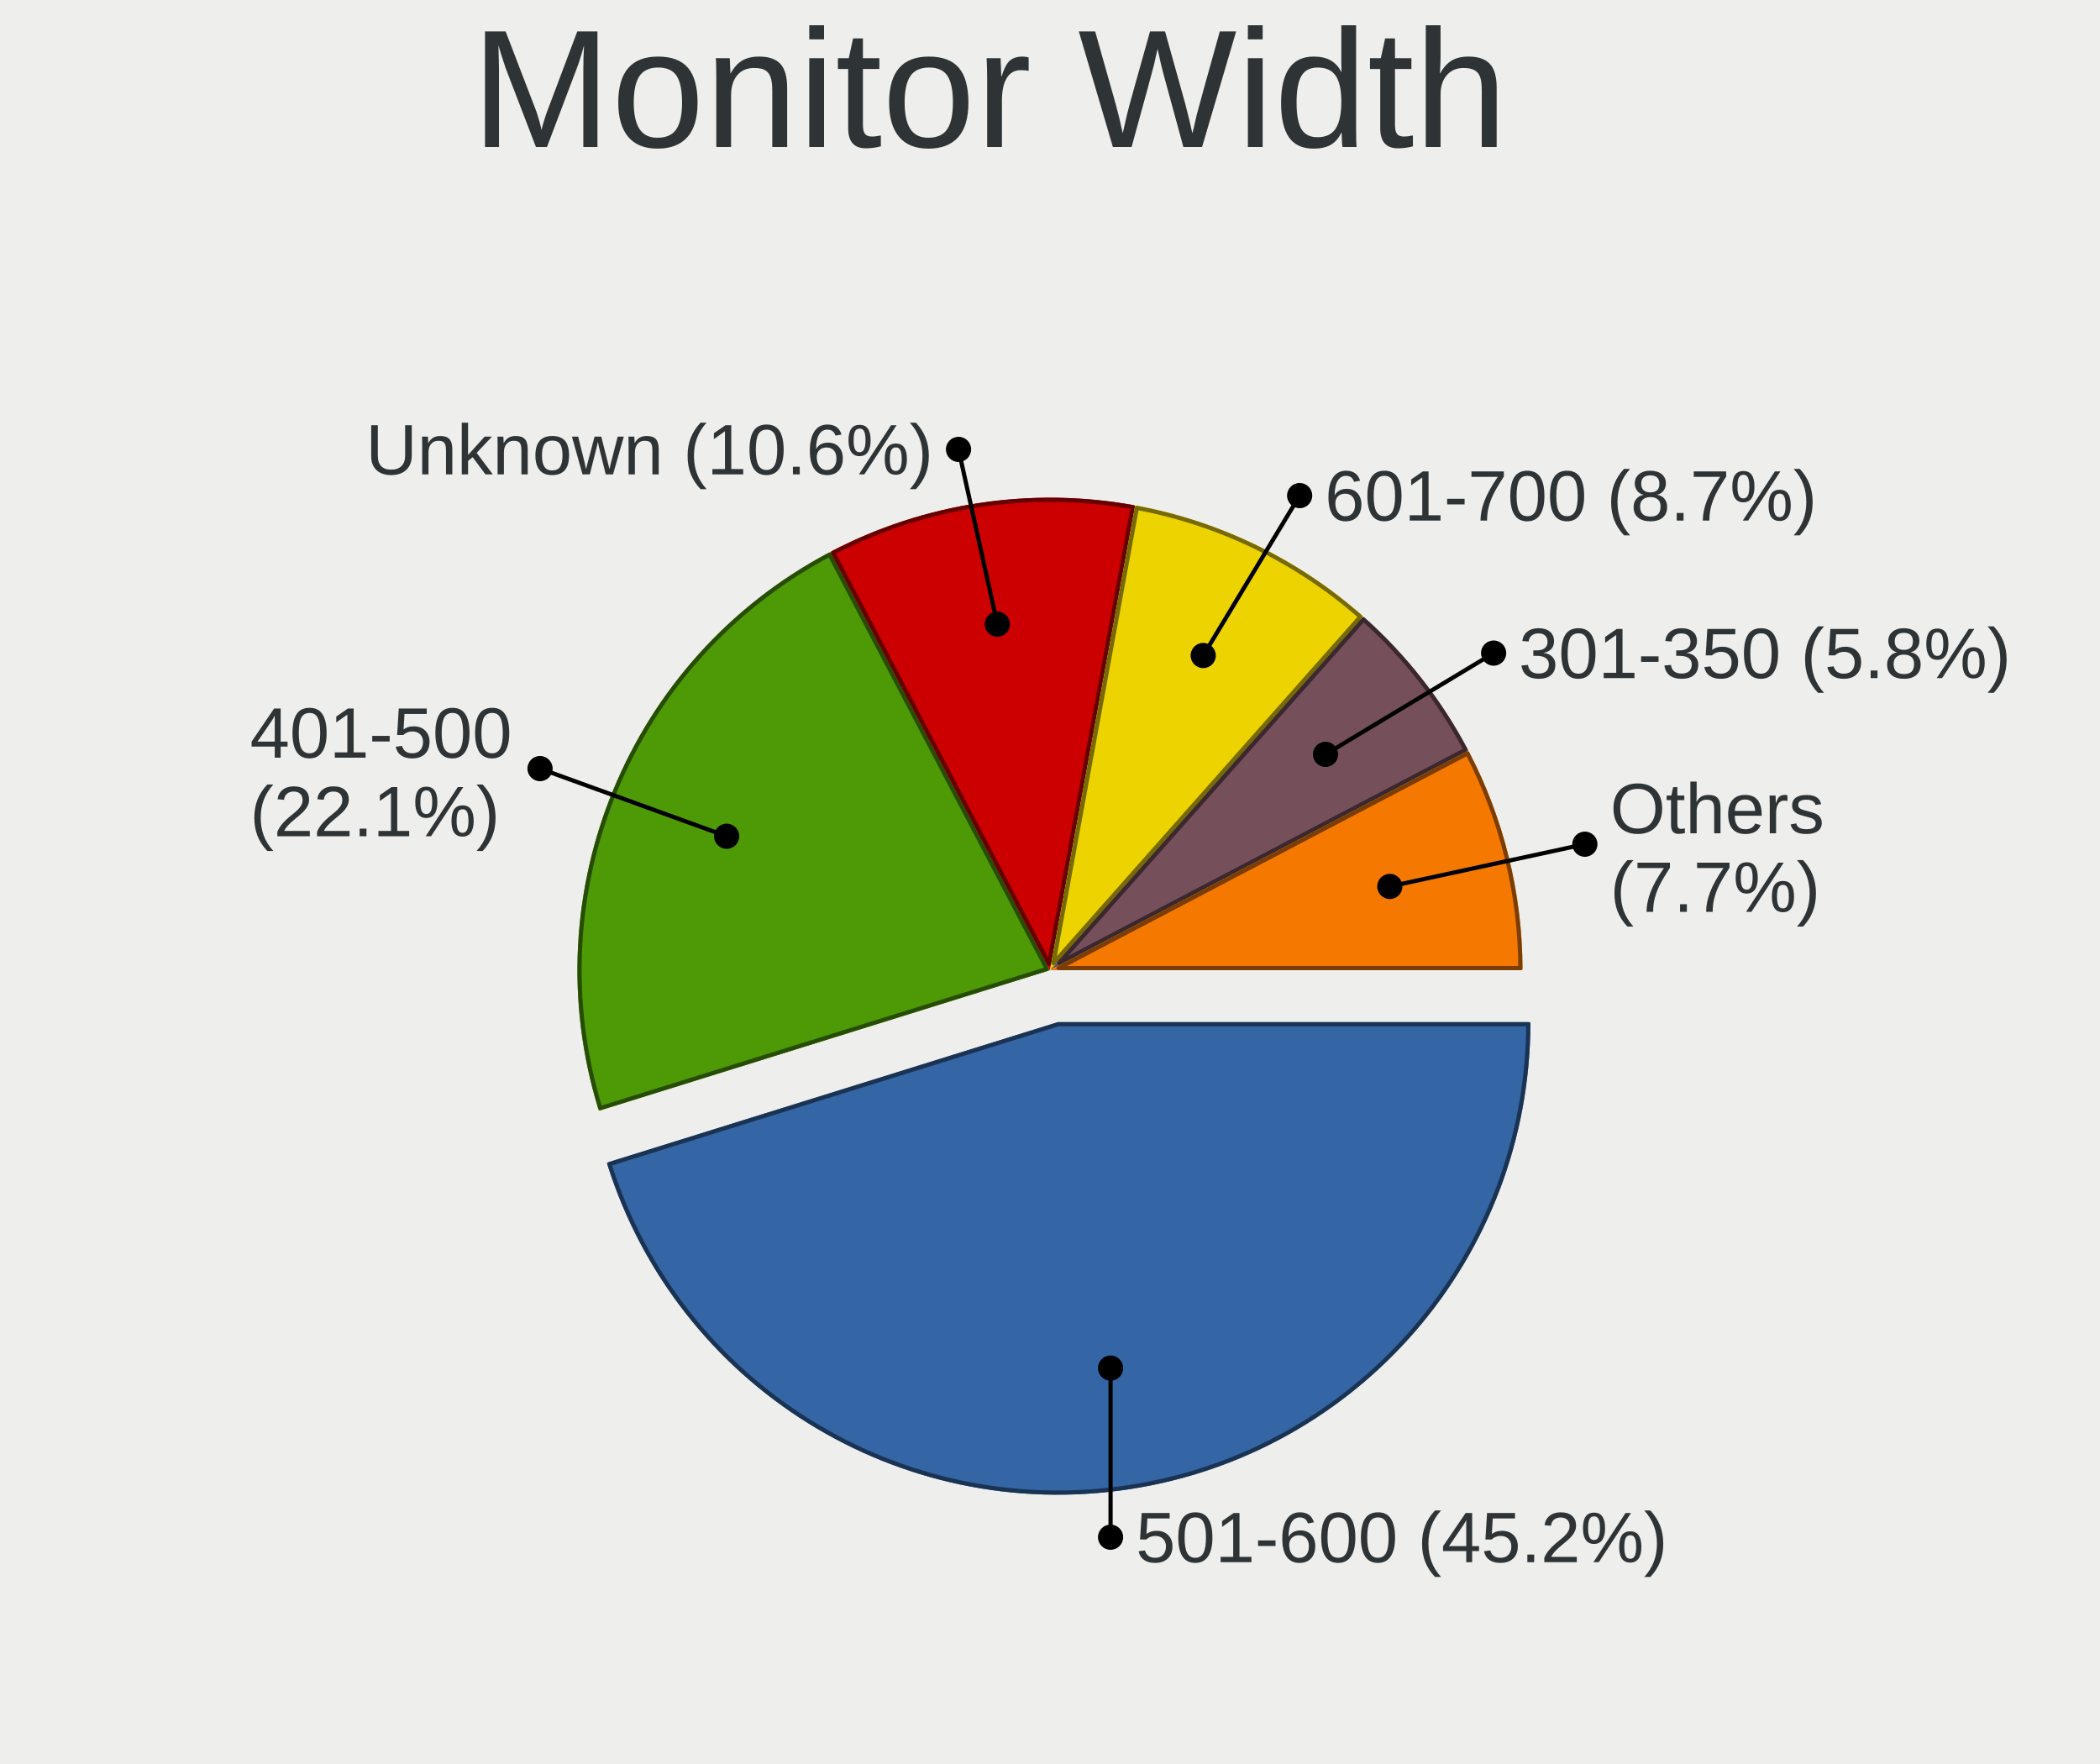
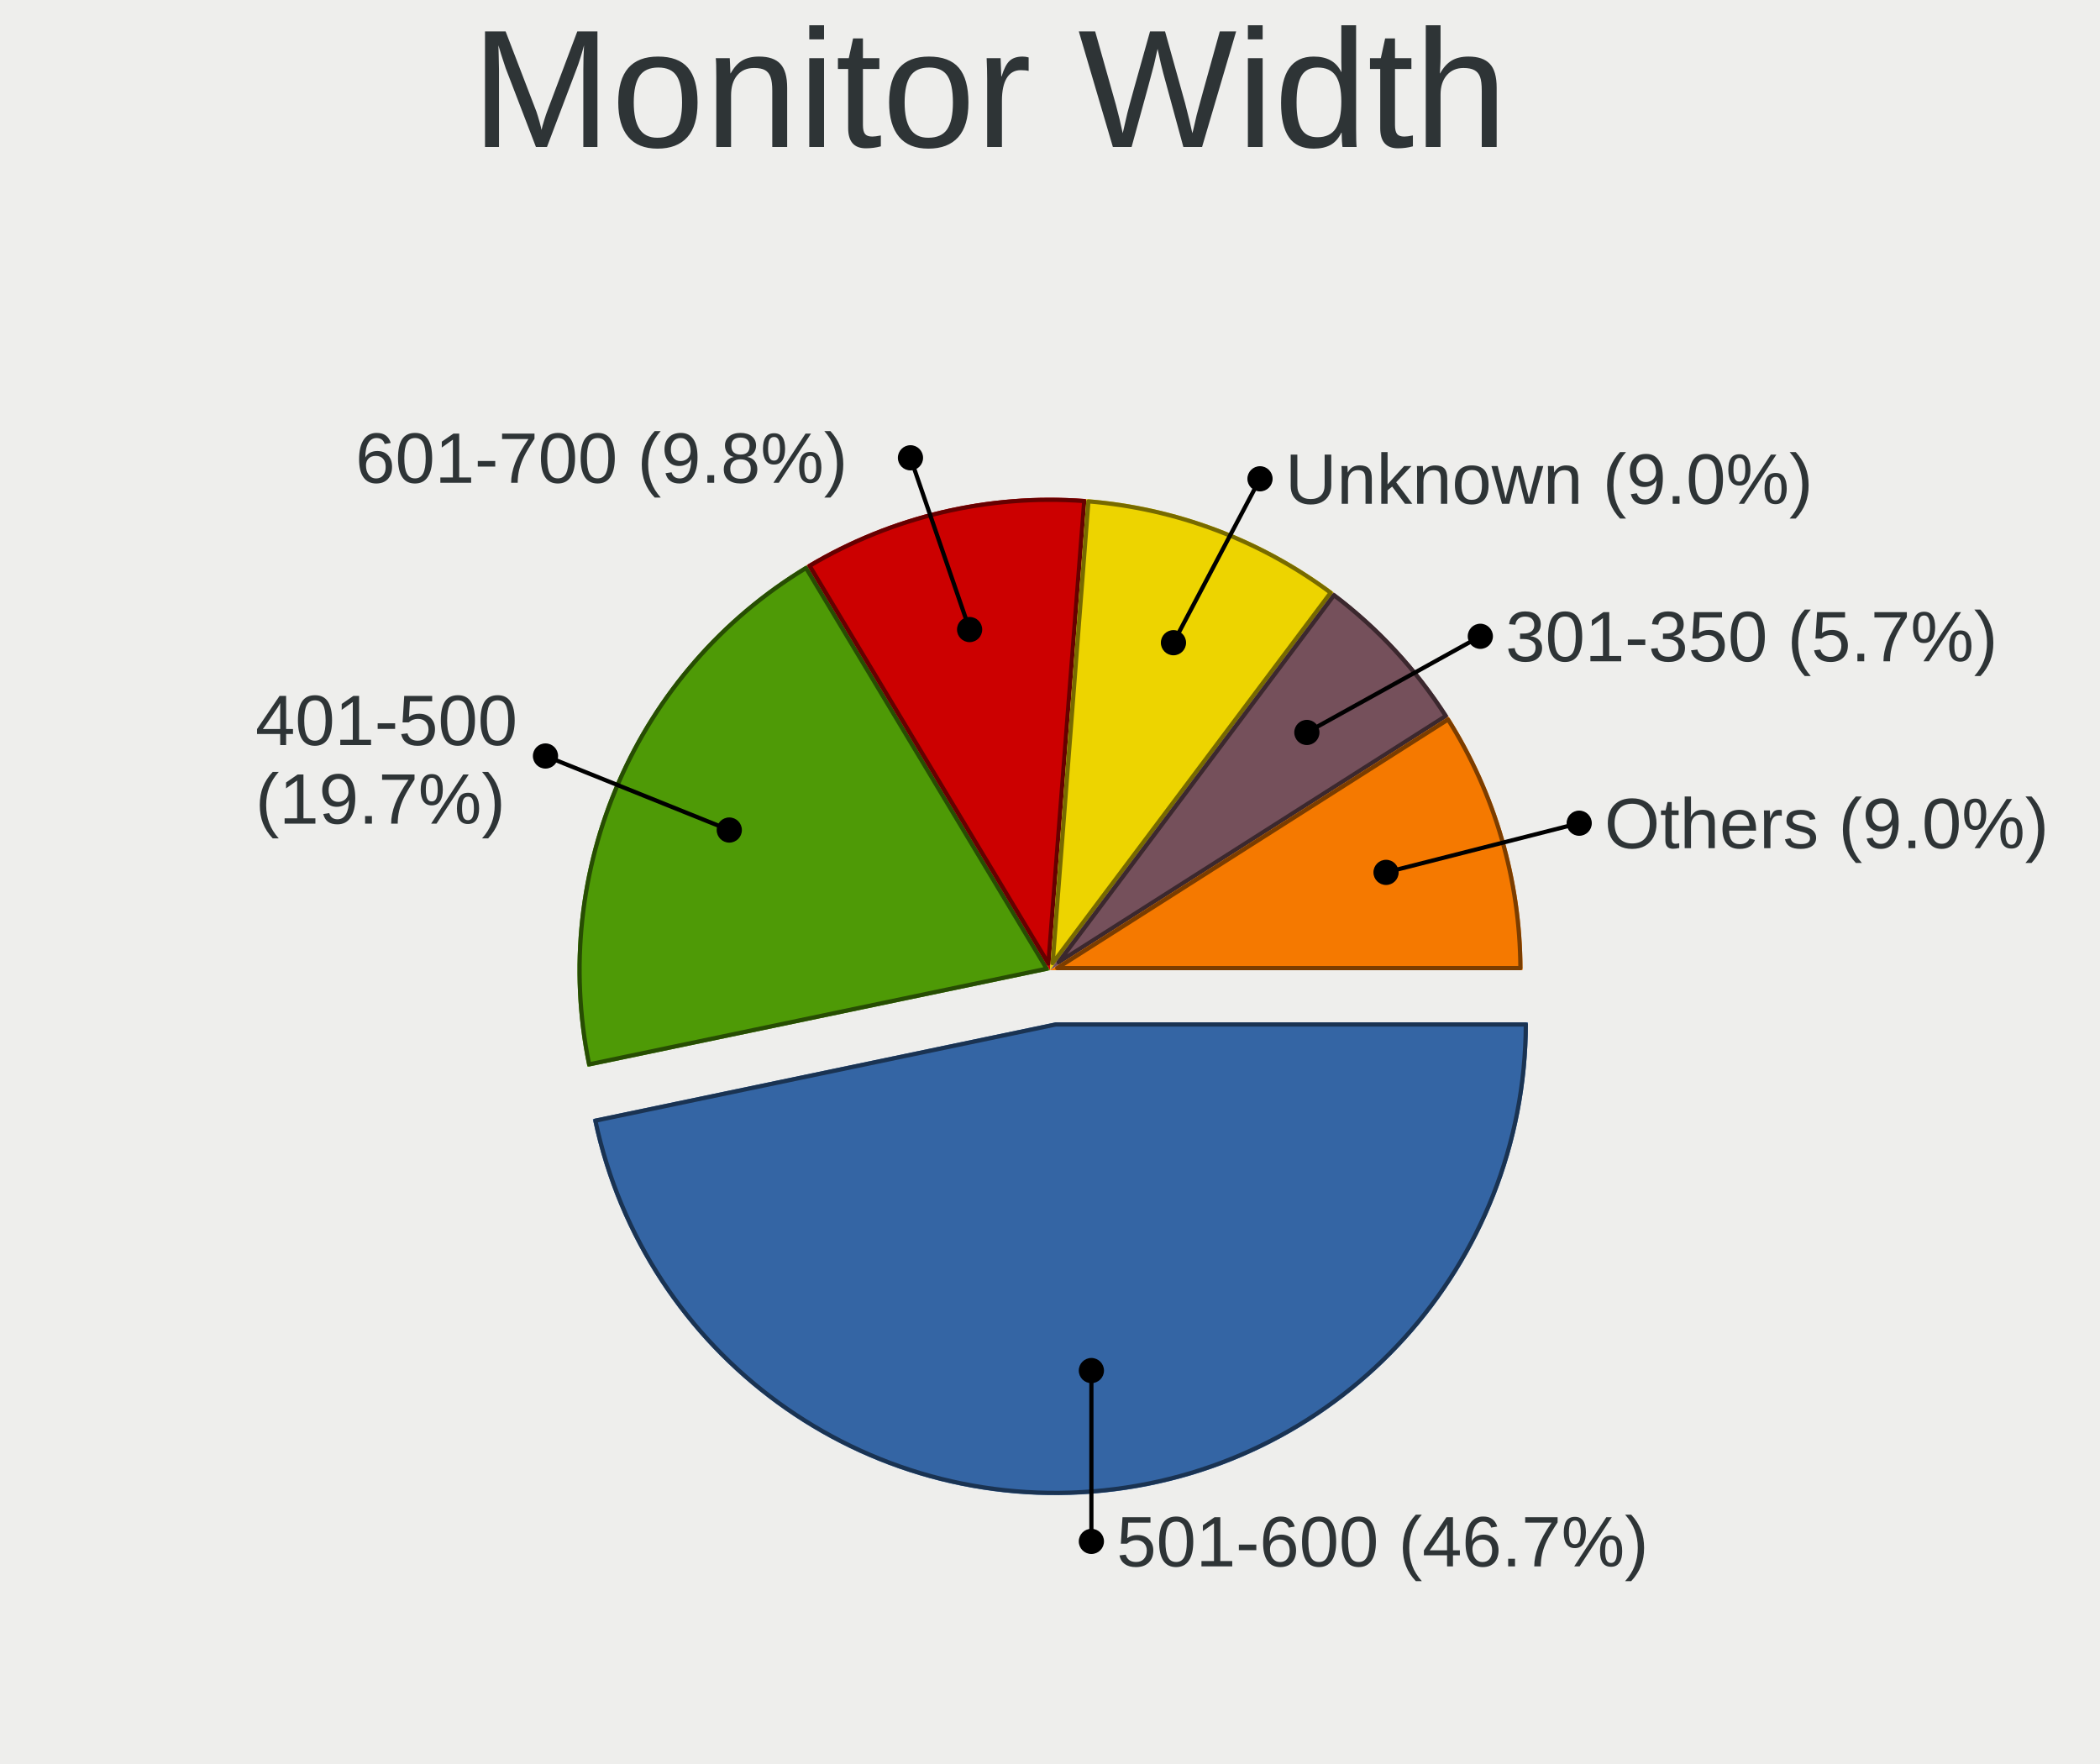
<svg xmlns="http://www.w3.org/2000/svg" width="500" height="420" version="1.0" id="ezcGraph">
  <defs />
  <g id="ezcGraphChart" color-rendering="optimizeQuality" shape-rendering="geometricPrecision" text-rendering="optimizeLegibility">
    <path d=" M 0,420 L 0,0 L 500,0 L 500,420 L 0,420 z " style="fill: #eeeeec; fill-opacity: 1.00; stroke: none;" id="ezcGraphPolygon_1" />
    <path d=" M 0,42 L 0,0 L 500,0 L 500,42 L 0,42 z " style="fill: #000000; fill-opacity: 0.00; stroke: none;" id="ezcGraphPolygon_2" />
-     <path d="M 251.88,243.36 L 364.38,243.36 A 112.50,112.50 0 0,1 144.47,276.83 z" style="fill: #3465a4; fill-opacity: 1.00; stroke: none; cursor: pointer;" id="ezcGraphCircleSector_4" />
-     <path d="M 251.96,243.86 L 363.88,243.86 A 112.00,112.00 0 0,1 145.10,277.16 z" style="fill: none; stroke: #1a3352; stroke-width: 1; stroke-opacity: 1.00; stroke-linecap: round; stroke-linejoin: round;" id="ezcGraphCircleSector_5" />
-     <path d="M 250.00,231.00 L 142.59,264.47 A 112.50,112.50 0 0,1 197.72,131.39 z" style="fill: #4e9a06; fill-opacity: 1.00; stroke: none; cursor: pointer;" id="ezcGraphCircleSector_6" />
-     <path d="M 249.28,230.70 L 142.92,263.84 A 112.00,112.00 0 0,1 197.51,132.06 z" style="fill: none; stroke: #274d03; stroke-width: 1; stroke-opacity: 1.00; stroke-linecap: round; stroke-linejoin: round;" id="ezcGraphCircleSector_7" />
-     <path d="M 250.00,231.00 L 197.72,131.39 A 112.50,112.50 0 0,1 270.28,120.34 z" style="fill: #cc0000; fill-opacity: 1.00; stroke: none; cursor: pointer;" id="ezcGraphCircleSector_8" />
-     <path d="M 249.77,229.48 L 198.39,131.60 A 112.00,112.00 0 0,1 269.70,120.74 z" style="fill: none; stroke: #660000; stroke-width: 1; stroke-opacity: 1.00; stroke-linecap: round; stroke-linejoin: round;" id="ezcGraphCircleSector_9" />
-     <path d="M 250.00,231.00 L 270.28,120.34 A 112.50,112.50 0 0,1 324.60,146.79 z" style="fill: #edd400; fill-opacity: 1.00; stroke: none; cursor: pointer;" id="ezcGraphCircleSector_10" />
-     <path d="M 250.82,229.33 L 270.68,120.92 A 112.00,112.00 0 0,1 323.90,146.84 z" style="fill: none; stroke: #776a00; stroke-width: 1; stroke-opacity: 1.00; stroke-linecap: round; stroke-linejoin: round;" id="ezcGraphCircleSector_11" />
-     <path d="M 250.00,231.00 L 324.60,146.79 A 112.50,112.50 0 0,1 349.61,178.72 z" style="fill: #75505b; fill-opacity: 1.00; stroke: none; cursor: pointer;" id="ezcGraphCircleSector_12" />
-     <path d="M 252.18,229.29 L 324.64,147.50 A 112.00,112.00 0 0,1 348.94,178.51 z" style="fill: none; stroke: #3b282e; stroke-width: 1; stroke-opacity: 1.00; stroke-linecap: round; stroke-linejoin: round;" id="ezcGraphCircleSector_13" />
-     <path d="M 250.00,231.00 L 349.61,178.72 A 112.50,112.50 0 0,1 362.50,231.00 z" style="fill: #f57900; fill-opacity: 1.00; stroke: none;" id="ezcGraphCircleSector_14" />
-     <path d="M 252.03,230.50 L 349.40,179.39 A 112.00,112.00 0 0,1 362.00,230.50 z" style="fill: none; stroke: #7b3d00; stroke-width: 1; stroke-opacity: 1.00; stroke-linecap: round; stroke-linejoin: round;" id="ezcGraphCircleSector_15" />
-     <path d=" M 237.461,148.615 L 228.22,107" style="fill: none; stroke: #000000; stroke-width: 1; stroke-opacity: 1.00; stroke-linecap: round; stroke-linejoin: round;" id="ezcGraphLine_16" />
-     <ellipse cx="237.461" cy="148.615" rx="3" ry="3" style="fill: #000000; fill-opacity: 1.00; stroke: none;" id="ezcGraphCircle_17" />
-     <ellipse cx="228.22" cy="107" rx="3" ry="3" style="fill: #000000; fill-opacity: 1.00; stroke: none;" id="ezcGraphCircle_18" />
-     <path d=" M 173.01,199.11 L 128.583,183" style="fill: none; stroke: #000000; stroke-width: 1; stroke-opacity: 1.00; stroke-linecap: round; stroke-linejoin: round;" id="ezcGraphLine_20" />
-     <ellipse cx="173.01" cy="199.11" rx="3" ry="3" style="fill: #000000; fill-opacity: 1.00; stroke: none;" id="ezcGraphCircle_21" />
-     <ellipse cx="128.583" cy="183" rx="3" ry="3" style="fill: #000000; fill-opacity: 1.00; stroke: none;" id="ezcGraphCircle_22" />
-     <path d=" M 286.481,156.076 L 309.442,118" style="fill: none; stroke: #000000; stroke-width: 1; stroke-opacity: 1.00; stroke-linecap: round; stroke-linejoin: round;" id="ezcGraphLine_24" />
-     <ellipse cx="286.481" cy="156.076" rx="3" ry="3" style="fill: #000000; fill-opacity: 1.00; stroke: none;" id="ezcGraphCircle_25" />
-     <ellipse cx="309.442" cy="118" rx="3" ry="3" style="fill: #000000; fill-opacity: 1.00; stroke: none;" id="ezcGraphCircle_26" />
-     <path d=" M 315.599,179.607 L 355.623,155.5" style="fill: none; stroke: #000000; stroke-width: 1; stroke-opacity: 1.00; stroke-linecap: round; stroke-linejoin: round;" id="ezcGraphLine_28" />
-     <ellipse cx="315.599" cy="179.607" rx="3" ry="3" style="fill: #000000; fill-opacity: 1.00; stroke: none;" id="ezcGraphCircle_29" />
-     <ellipse cx="355.623" cy="155.5" rx="3" ry="3" style="fill: #000000; fill-opacity: 1.00; stroke: none;" id="ezcGraphCircle_30" />
-     <path d=" M 330.912,211.057 L 377.347,201" style="fill: none; stroke: #000000; stroke-width: 1; stroke-opacity: 1.00; stroke-linecap: round; stroke-linejoin: round;" id="ezcGraphLine_32" />
-     <ellipse cx="330.912" cy="211.057" rx="3" ry="3" style="fill: #000000; fill-opacity: 1.00; stroke: none;" id="ezcGraphCircle_33" />
-     <ellipse cx="377.347" cy="201" rx="3" ry="3" style="fill: #000000; fill-opacity: 1.00; stroke: none;" id="ezcGraphCircle_34" />
-     <path d=" M 264.42,325.742 L 264.42,366" style="fill: none; stroke: #000000; stroke-width: 1; stroke-opacity: 1.00; stroke-linecap: round; stroke-linejoin: round;" id="ezcGraphLine_36" />
-     <ellipse cx="264.42" cy="325.742" rx="3" ry="3" style="fill: #000000; fill-opacity: 1.00; stroke: none;" id="ezcGraphCircle_37" />
-     <ellipse cx="264.42" cy="366" rx="3" ry="3" style="fill: #000000; fill-opacity: 1.00; stroke: none;" id="ezcGraphCircle_38" />
+     <path d="M 251.29,243.43 L 363.79,243.43 A 112.50,112.50 0 0,1 141.16,266.45 z" style="fill: #3465a4; fill-opacity: 1.00; stroke: none; cursor: pointer;" id="ezcGraphCircleSector_4" />
+     <path d="M 251.34,243.93 L 363.29,243.93 A 112.00,112.00 0 0,1 141.76,266.83 z" style="fill: none; stroke: #1a3352; stroke-width: 1; stroke-opacity: 1.00; stroke-linecap: round; stroke-linejoin: round;" id="ezcGraphCircleSector_5" />
+     <path d="M 250.00,231.00 L 139.88,254.01 A 112.50,112.50 0 0,1 192.09,134.55 z" style="fill: #4e9a06; fill-opacity: 1.00; stroke: none; cursor: pointer;" id="ezcGraphCircleSector_6" />
+     <path d="M 249.21,230.65 L 140.27,253.42 A 112.00,112.00 0 0,1 191.91,135.24 z" style="fill: none; stroke: #274d03; stroke-width: 1; stroke-opacity: 1.00; stroke-linecap: round; stroke-linejoin: round;" id="ezcGraphCircleSector_7" />
+     <path d="M 250.00,231.00 L 192.09,134.55 A 112.50,112.50 0 0,1 258.68,118.84 z" style="fill: #cc0000; fill-opacity: 1.00; stroke: none; cursor: pointer;" id="ezcGraphCircleSector_8" />
+     <path d="M 249.62,229.40 L 192.77,134.72 A 112.00,112.00 0 0,1 258.15,119.30 z" style="fill: none; stroke: #660000; stroke-width: 1; stroke-opacity: 1.00; stroke-linecap: round; stroke-linejoin: round;" id="ezcGraphCircleSector_9" />
+     <path d="M 250.00,231.00 L 258.68,118.84 A 112.50,112.50 0 0,1 317.52,141.02 z" style="fill: #edd400; fill-opacity: 1.00; stroke: none; cursor: pointer;" id="ezcGraphCircleSector_10" />
+     <path d="M 250.63,229.33 L 259.14,119.37 A 112.00,112.00 0 0,1 316.82,141.12 z" style="fill: none; stroke: #776a00; stroke-width: 1; stroke-opacity: 1.00; stroke-linecap: round; stroke-linejoin: round;" id="ezcGraphCircleSector_11" />
+     <path d="M 250.00,231.00 L 317.52,141.02 A 112.50,112.50 0 0,1 344.92,170.62 z" style="fill: #75505b; fill-opacity: 1.00; stroke: none; cursor: pointer;" id="ezcGraphCircleSector_12" />
+     <path d="M 252.05,229.11 L 317.62,141.72 A 112.00,112.00 0 0,1 344.23,170.47 z" style="fill: none; stroke: #3b282e; stroke-width: 1; stroke-opacity: 1.00; stroke-linecap: round; stroke-linejoin: round;" id="ezcGraphCircleSector_13" />
+     <path d="M 250.00,231.00 L 344.92,170.62 A 112.50,112.50 0 0,1 362.50,231.00 z" style="fill: #f57900; fill-opacity: 1.00; stroke: none;" id="ezcGraphCircleSector_14" />
+     <path d="M 251.72,230.50 L 344.77,171.31 A 112.00,112.00 0 0,1 362.00,230.50 z" style="fill: none; stroke: #7b3d00; stroke-width: 1; stroke-opacity: 1.00; stroke-linecap: round; stroke-linejoin: round;" id="ezcGraphCircleSector_15" />
+     <path d=" M 230.859,149.895 L 216.779,109" style="fill: none; stroke: #000000; stroke-width: 1; stroke-opacity: 1.00; stroke-linecap: round; stroke-linejoin: round;" id="ezcGraphLine_16" />
+     <ellipse cx="230.859" cy="149.895" rx="3" ry="3" style="fill: #000000; fill-opacity: 1.00; stroke: none;" id="ezcGraphCircle_17" />
+     <ellipse cx="216.779" cy="109" rx="3" ry="3" style="fill: #000000; fill-opacity: 1.00; stroke: none;" id="ezcGraphCircle_18" />
+     <path d=" M 173.64,197.629 L 129.877,180" style="fill: none; stroke: #000000; stroke-width: 1; stroke-opacity: 1.00; stroke-linecap: round; stroke-linejoin: round;" id="ezcGraphLine_20" />
+     <ellipse cx="173.64" cy="197.629" rx="3" ry="3" style="fill: #000000; fill-opacity: 1.00; stroke: none;" id="ezcGraphCircle_21" />
+     <ellipse cx="129.877" cy="180" rx="3" ry="3" style="fill: #000000; fill-opacity: 1.00; stroke: none;" id="ezcGraphCircle_22" />
+     <path d=" M 279.396,153.024 L 300,114" style="fill: none; stroke: #000000; stroke-width: 1; stroke-opacity: 1.00; stroke-linecap: round; stroke-linejoin: round;" id="ezcGraphLine_24" />
+     <ellipse cx="279.396" cy="153.024" rx="3" ry="3" style="fill: #000000; fill-opacity: 1.00; stroke: none;" id="ezcGraphCircle_25" />
+     <ellipse cx="300" cy="114" rx="3" ry="3" style="fill: #000000; fill-opacity: 1.00; stroke: none;" id="ezcGraphCircle_26" />
+     <path d=" M 311.157,174.394 L 352.461,151.5" style="fill: none; stroke: #000000; stroke-width: 1; stroke-opacity: 1.00; stroke-linecap: round; stroke-linejoin: round;" id="ezcGraphLine_28" />
+     <ellipse cx="311.157" cy="174.394" rx="3" ry="3" style="fill: #000000; fill-opacity: 1.00; stroke: none;" id="ezcGraphCircle_29" />
+     <ellipse cx="352.461" cy="151.5" rx="3" ry="3" style="fill: #000000; fill-opacity: 1.00; stroke: none;" id="ezcGraphCircle_30" />
+     <path d=" M 330.012,207.709 L 376,196" style="fill: none; stroke: #000000; stroke-width: 1; stroke-opacity: 1.00; stroke-linecap: round; stroke-linejoin: round;" id="ezcGraphLine_32" />
+     <ellipse cx="330.012" cy="207.709" rx="3" ry="3" style="fill: #000000; fill-opacity: 1.00; stroke: none;" id="ezcGraphCircle_33" />
+     <ellipse cx="376" cy="196" rx="3" ry="3" style="fill: #000000; fill-opacity: 1.00; stroke: none;" id="ezcGraphCircle_34" />
+     <path d=" M 259.854,326.325 L 259.854,367" style="fill: none; stroke: #000000; stroke-width: 1; stroke-opacity: 1.00; stroke-linecap: round; stroke-linejoin: round;" id="ezcGraphLine_36" />
+     <ellipse cx="259.854" cy="326.325" rx="3" ry="3" style="fill: #000000; fill-opacity: 1.00; stroke: none;" id="ezcGraphCircle_37" />
+     <ellipse cx="259.854" cy="367" rx="3" ry="3" style="fill: #000000; fill-opacity: 1.00; stroke: none;" id="ezcGraphCircle_38" />
    <g id="ezcGraphTextBox_3">
      <path d=" M 111.7,42 L 111.7,0.5 L 388.8,0.5 L 388.8,42 L 111.7,42 z " style="fill: #ffffff; fill-opacity: 0.00; stroke: none;" id="ezcGraphPolygon_40" />
      <text id="ezcGraphTextBox_3_text" x="112.2" text-length="275.6px" y="35" style="font-size: 40px; font-family: 'Arial'; fill: #2e3436; fill-opacity: 1.00; stroke: none;">Monitor Width</text>
    </g>
    <g id="ezcGraphTextBox_19" style=" cursor: pointer;">
-       <path d=" M 86.57,116.5 L 86.57,98 L 223.22,98 L 223.22,116.5 L 86.57,116.5 z " style="fill: #ffffff; fill-opacity: 0.00; stroke: none;" id="ezcGraphPolygon_41" />
-       <text id="ezcGraphTextBox_19_text" x="87.07" text-length="135.15px" y="112.95" style="font-size: 17px; font-family: 'Arial'; fill: #2e3436; fill-opacity: 1.00; stroke: none;">Unknown (10.6%)</text>
+       <path d=" M 84.139,118.5 L 84.139,100 L 211.779,100 L 211.779,118.5 L 84.139,118.5 z " style="fill: #ffffff; fill-opacity: 0.00; stroke: none;" id="ezcGraphPolygon_41" />
+       <text id="ezcGraphTextBox_19_text" x="84.639" text-length="126.14px" y="114.95" style="font-size: 17px; font-family: 'Arial'; fill: #2e3436; fill-opacity: 1.00; stroke: none;">601-700 (9.8%)</text>
    </g>
    <g id="ezcGraphTextBox_23" style=" cursor: pointer;">
-       <path d=" M 59.013,201.05 L 59.013,165.45 L 123.583,165.45 L 123.583,201.05 L 59.013,201.05 z " style="fill: #ffffff; fill-opacity: 0.00; stroke: none;" id="ezcGraphPolygon_42" />
-       <text id="ezcGraphTextBox_23_text" x="59.513" text-length="63.07px" y="180.4" style="font-size: 17px; font-family: 'Arial'; fill: #2e3436; fill-opacity: 1.00; stroke: none;">401-500</text>
-       <text id="ezcGraphTextBox_23_text" x="59.513" text-length="63.07px" y="199.1" style="font-size: 17px; font-family: 'Arial'; fill: #2e3436; fill-opacity: 1.00; stroke: none;">(22.1%)</text>
+       <path d=" M 60.307,198.05 L 60.307,162.45 L 124.877,162.45 L 124.877,198.05 L 60.307,198.05 z " style="fill: #ffffff; fill-opacity: 0.00; stroke: none;" id="ezcGraphPolygon_42" />
+       <text id="ezcGraphTextBox_23_text" x="60.807" text-length="63.07px" y="177.4" style="font-size: 17px; font-family: 'Arial'; fill: #2e3436; fill-opacity: 1.00; stroke: none;">401-500</text>
+       <text id="ezcGraphTextBox_23_text" x="60.807" text-length="63.07px" y="196.1" style="font-size: 17px; font-family: 'Arial'; fill: #2e3436; fill-opacity: 1.00; stroke: none;">(19.7%)</text>
    </g>
    <g id="ezcGraphTextBox_27" style=" cursor: pointer;">
-       <path d=" M 314.942,127.5 L 314.942,109 L 442.582,109 L 442.582,127.5 L 314.942,127.5 z " style="fill: #ffffff; fill-opacity: 0.00; stroke: none;" id="ezcGraphPolygon_43" />
-       <text id="ezcGraphTextBox_27_text" x="315.442" text-length="126.14px" y="123.95" style="font-size: 17px; font-family: 'Arial'; fill: #2e3436; fill-opacity: 1.00; stroke: none;">601-700 (8.7%)</text>
+       <path d=" M 305.5,123.5 L 305.5,105 L 433.14,105 L 433.14,123.5 L 305.5,123.5 z " style="fill: #ffffff; fill-opacity: 0.00; stroke: none;" id="ezcGraphPolygon_43" />
+       <text id="ezcGraphTextBox_27_text" x="306" text-length="126.14px" y="119.95" style="font-size: 17px; font-family: 'Arial'; fill: #2e3436; fill-opacity: 1.00; stroke: none;">Unknown (9.0%)</text>
    </g>
    <g id="ezcGraphTextBox_31" style=" cursor: pointer;">
-       <path d=" M 361.123,165 L 361.123,146.5 L 488.763,146.5 L 488.763,165 L 361.123,165 z " style="fill: #ffffff; fill-opacity: 0.00; stroke: none;" id="ezcGraphPolygon_44" />
-       <text id="ezcGraphTextBox_31_text" x="361.623" text-length="126.14px" y="161.45" style="font-size: 17px; font-family: 'Arial'; fill: #2e3436; fill-opacity: 1.00; stroke: none;">301-350 (5.8%)</text>
+       <path d=" M 357.961,161 L 357.961,142.5 L 485.601,142.5 L 485.601,161 L 357.961,161 z " style="fill: #ffffff; fill-opacity: 0.00; stroke: none;" id="ezcGraphPolygon_44" />
+       <text id="ezcGraphTextBox_31_text" x="358.461" text-length="126.14px" y="157.45" style="font-size: 17px; font-family: 'Arial'; fill: #2e3436; fill-opacity: 1.00; stroke: none;">301-350 (5.7%)</text>
    </g>
    <g id="ezcGraphTextBox_35">
-       <path d=" M 382.847,219.05 L 382.847,183.45 L 438.407,183.45 L 438.407,219.05 L 382.847,219.05 z " style="fill: #ffffff; fill-opacity: 0.00; stroke: none;" id="ezcGraphPolygon_45" />
-       <text id="ezcGraphTextBox_35_text" x="383.347" text-length="54.06px" y="198.4" style="font-size: 17px; font-family: 'Arial'; fill: #2e3436; fill-opacity: 1.00; stroke: none;">Others</text>
-       <text id="ezcGraphTextBox_35_text" x="383.347" text-length="54.06px" y="217.1" style="font-size: 17px; font-family: 'Arial'; fill: #2e3436; fill-opacity: 1.00; stroke: none;">(7.7%)</text>
+       <path d=" M 381.5,205.5 L 381.5,187 L 500.13,187 L 500.13,205.5 L 381.5,205.5 z " style="fill: #ffffff; fill-opacity: 0.00; stroke: none;" id="ezcGraphPolygon_45" />
+       <text id="ezcGraphTextBox_35_text" x="382" text-length="117.13px" y="201.95" style="font-size: 17px; font-family: 'Arial'; fill: #2e3436; fill-opacity: 1.00; stroke: none;">Others (9.0%)</text>
    </g>
    <g id="ezcGraphTextBox_39" style=" cursor: pointer;">
-       <path d=" M 269.92,375.5 L 269.92,357 L 406.57,357 L 406.57,375.5 L 269.92,375.5 z " style="fill: #ffffff; fill-opacity: 0.00; stroke: none;" id="ezcGraphPolygon_46" />
-       <text id="ezcGraphTextBox_39_text" x="270.42" text-length="135.15px" y="371.95" style="font-size: 17px; font-family: 'Arial'; fill: #2e3436; fill-opacity: 1.00; stroke: none;">501-600 (45.2%)</text>
+       <path d=" M 265.354,376.5 L 265.354,358 L 402.004,358 L 402.004,376.5 L 265.354,376.5 z " style="fill: #ffffff; fill-opacity: 0.00; stroke: none;" id="ezcGraphPolygon_46" />
+       <text id="ezcGraphTextBox_39_text" x="265.854" text-length="135.15px" y="372.95" style="font-size: 17px; font-family: 'Arial'; fill: #2e3436; fill-opacity: 1.00; stroke: none;">501-600 (46.7%)</text>
    </g>
  </g>
</svg>
